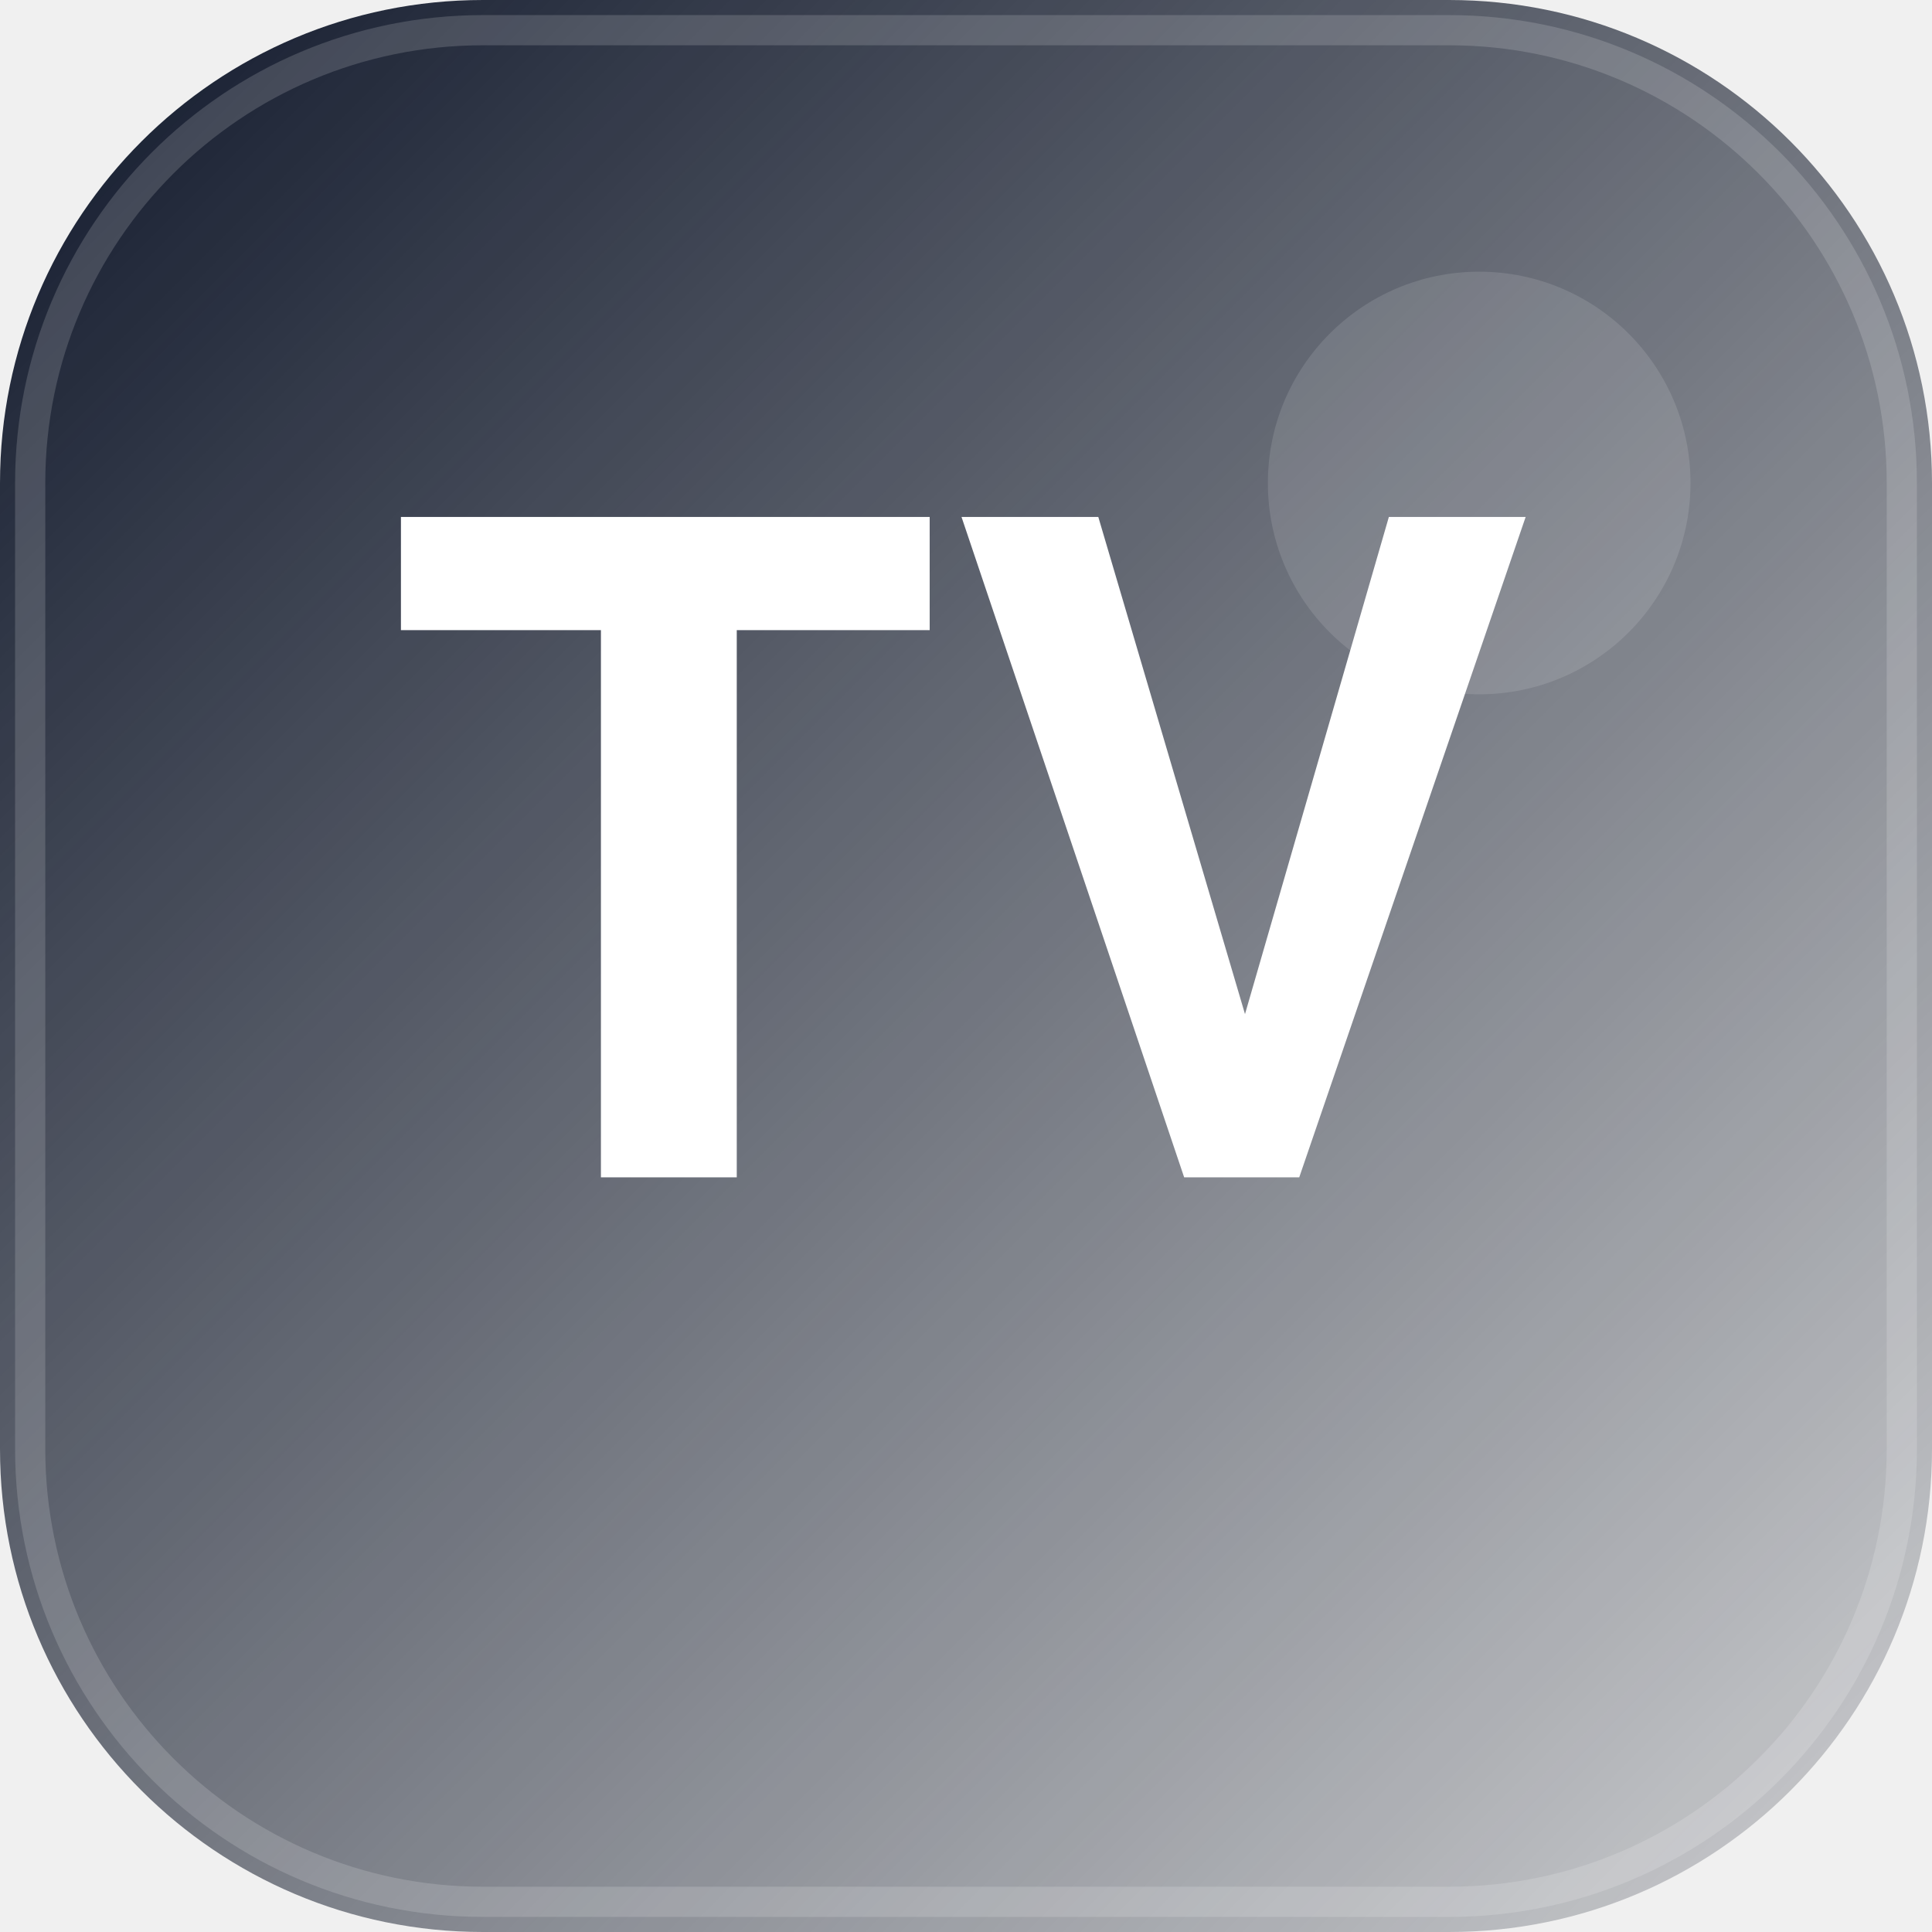
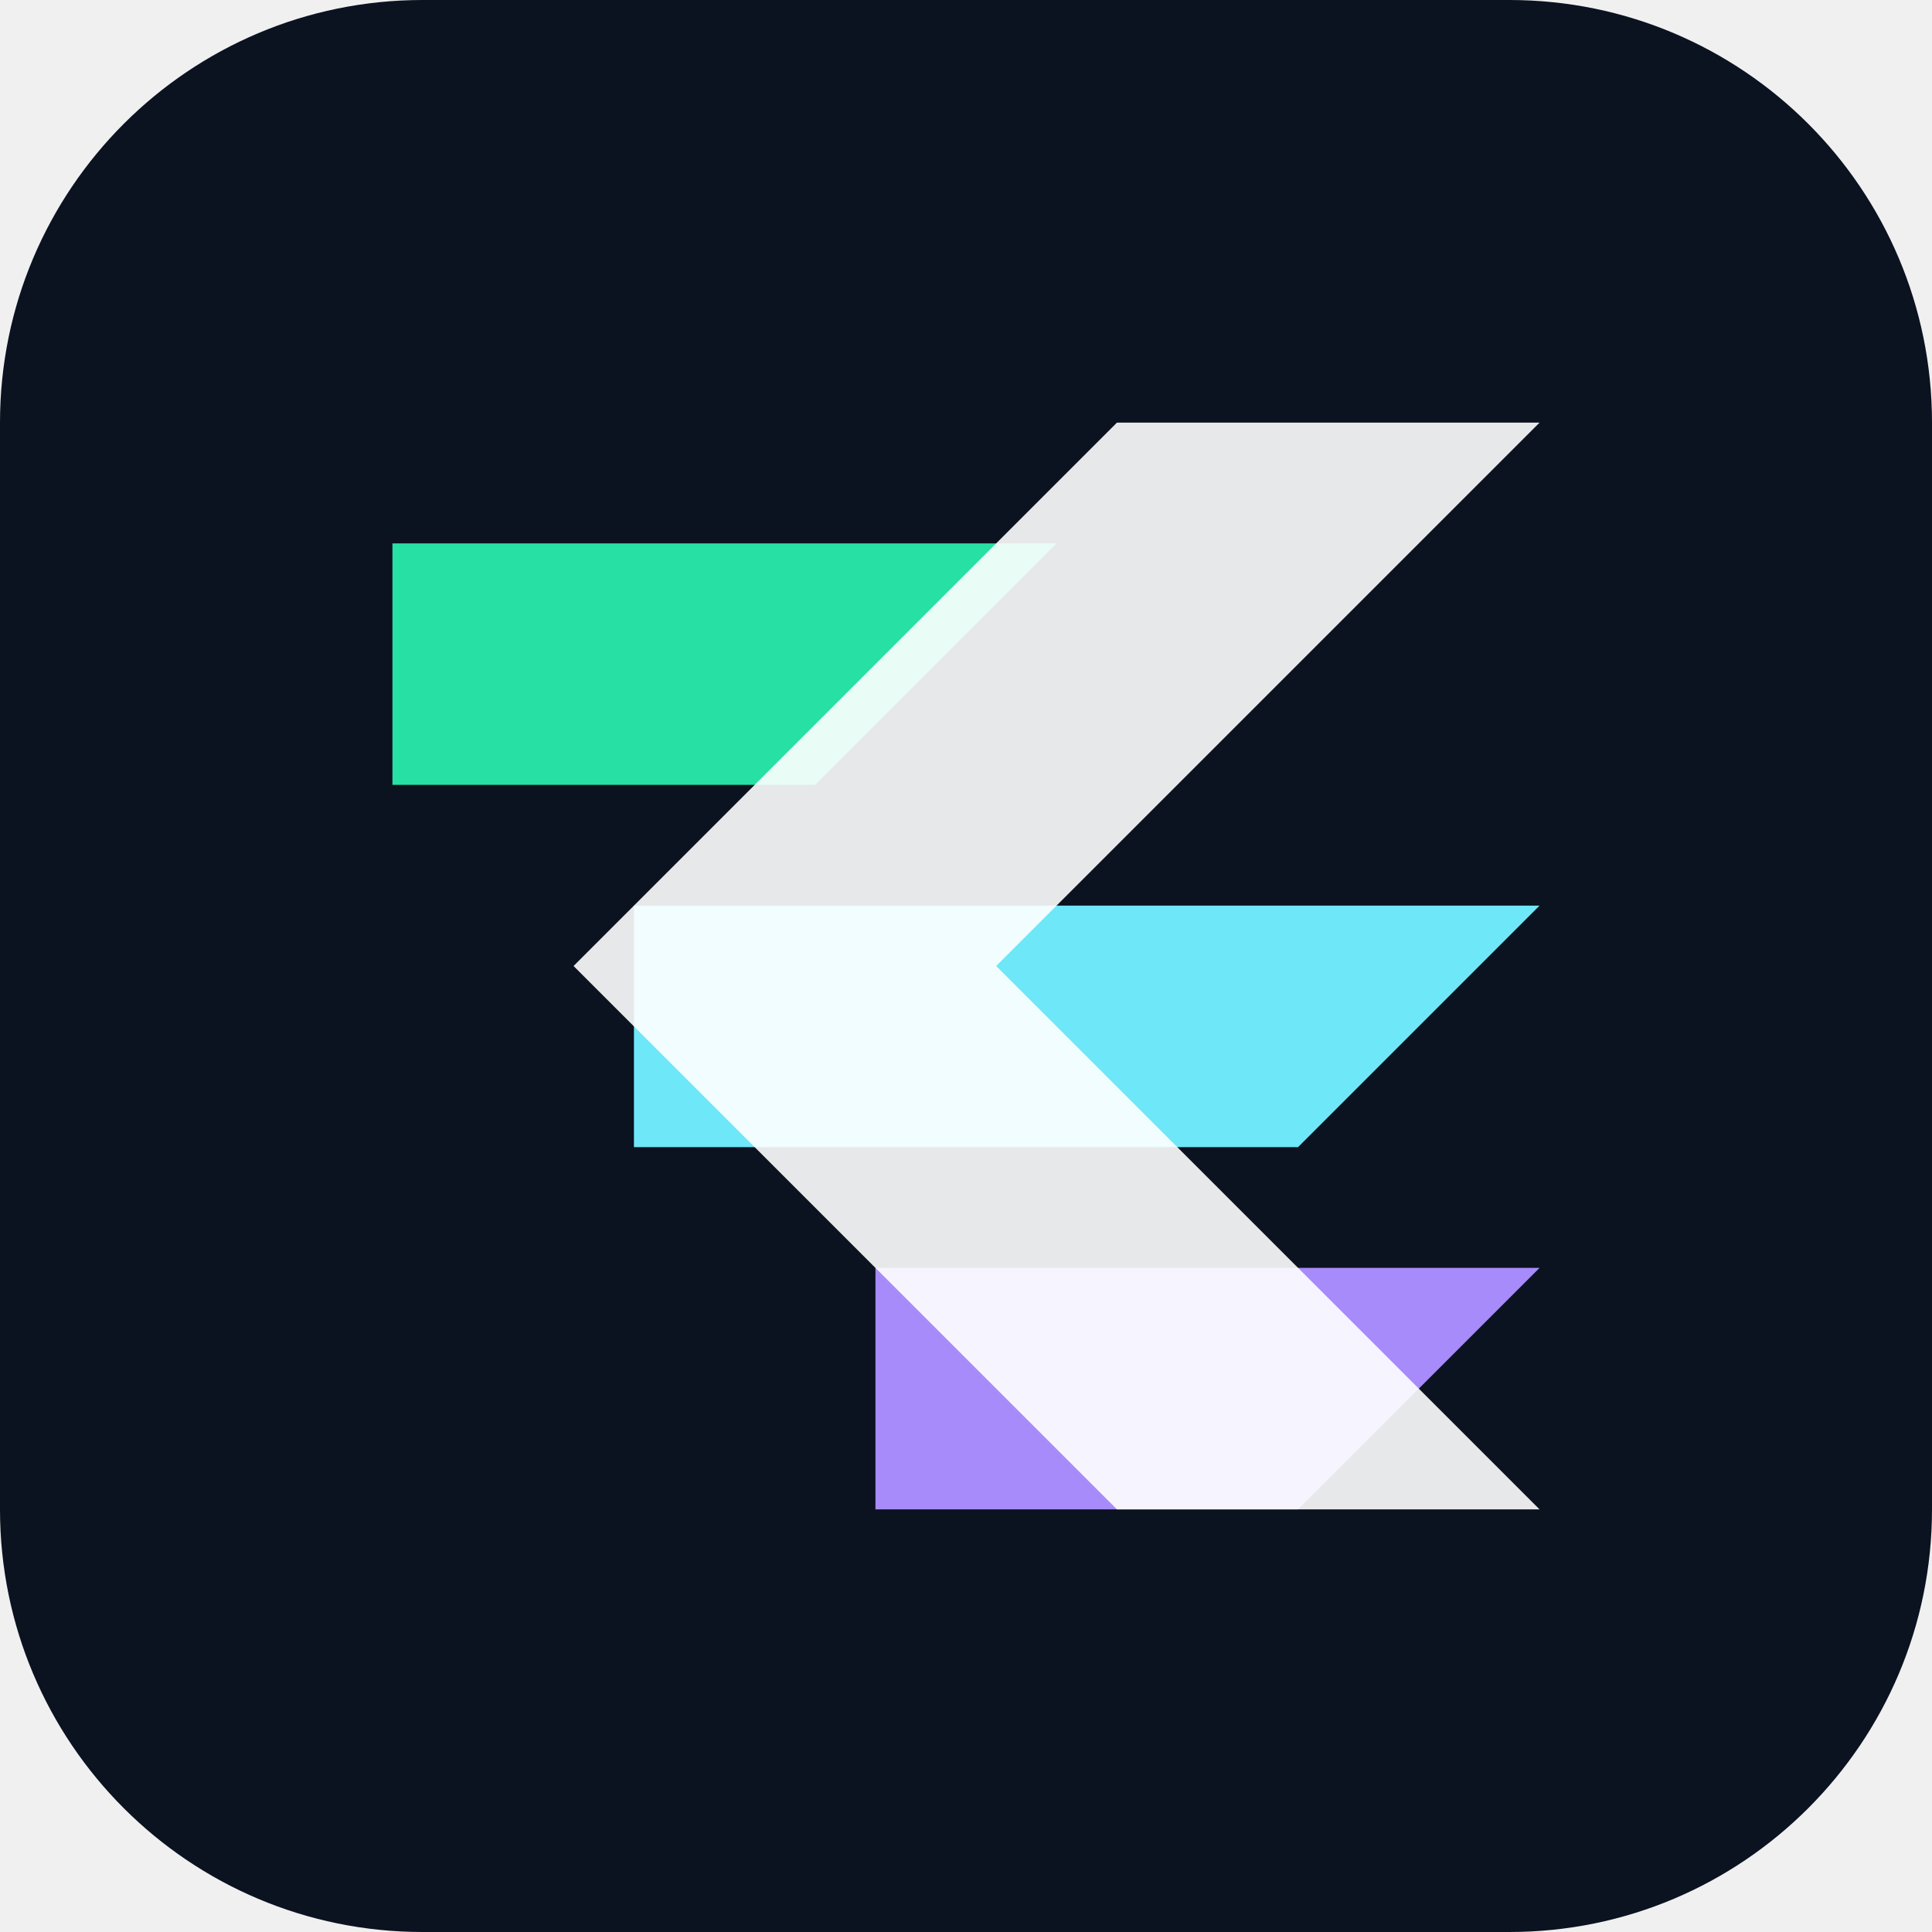
- <svg xmlns="http://www.w3.org/2000/svg" viewBox="0 0 64 64" role="img" aria-label="TV">
-   <defs>
-     <linearGradient id="g" x1="0" y1="0" x2="1" y2="1">
-       <stop offset="0%" stop-color="#0F172A" />
-       <stop offset="100%" stop-color="#111827" stop-opacity="0.15" />
-     </linearGradient>
-   </defs>
-   <rect width="64" height="64" rx="16" fill="url(#g)" />
-   <rect x="1" y="1" width="62" height="62" rx="15" fill="none" stroke="#FFFFFF" stroke-opacity="0.16" />
-   <circle cx="49" cy="16" r="7" fill="#FFFFFF" fill-opacity="0.12" />
-   <text x="32" y="39" text-anchor="middle" font-family="Helvetica, Arial, sans-serif" font-size="30" font-weight="700" letter-spacing="-0.02em" fill="#FFFFFF">TV</text>
+ <svg xmlns="http://www.w3.org/2000/svg" viewBox="0 0 64 64" role="img" aria-label="Tavily">
+   <rect width="64" height="64" rx="14" fill="#0B1220" />
+   <path fill="#27E0A3" d="M13 18h22l-8 8H13z" />
+   <path fill="#6EE7F9" d="M21 30h30l-8 8H21z" />
+   <path fill="#A78BFA" d="M29 42h22l-8 8H29z" />
+   <path fill="#FFFFFF" fill-opacity=".9" d="M37 14h14L33 32l18 18H37L19 32z" />
</svg>
